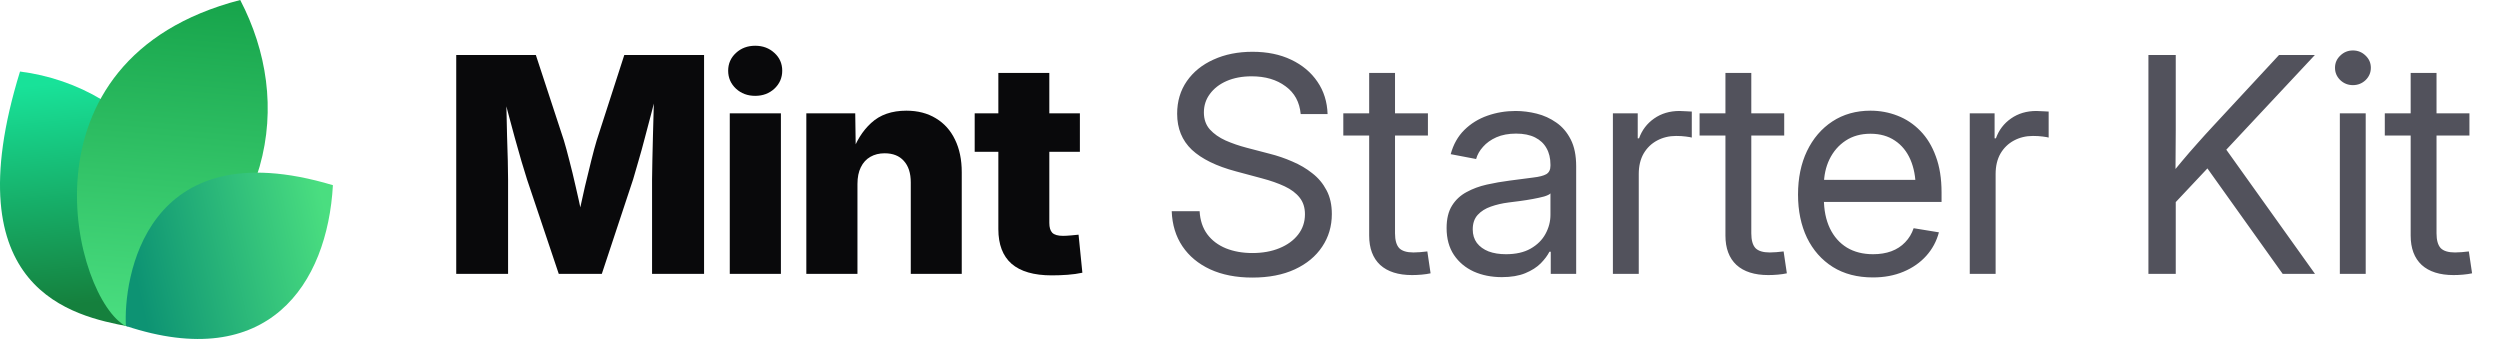
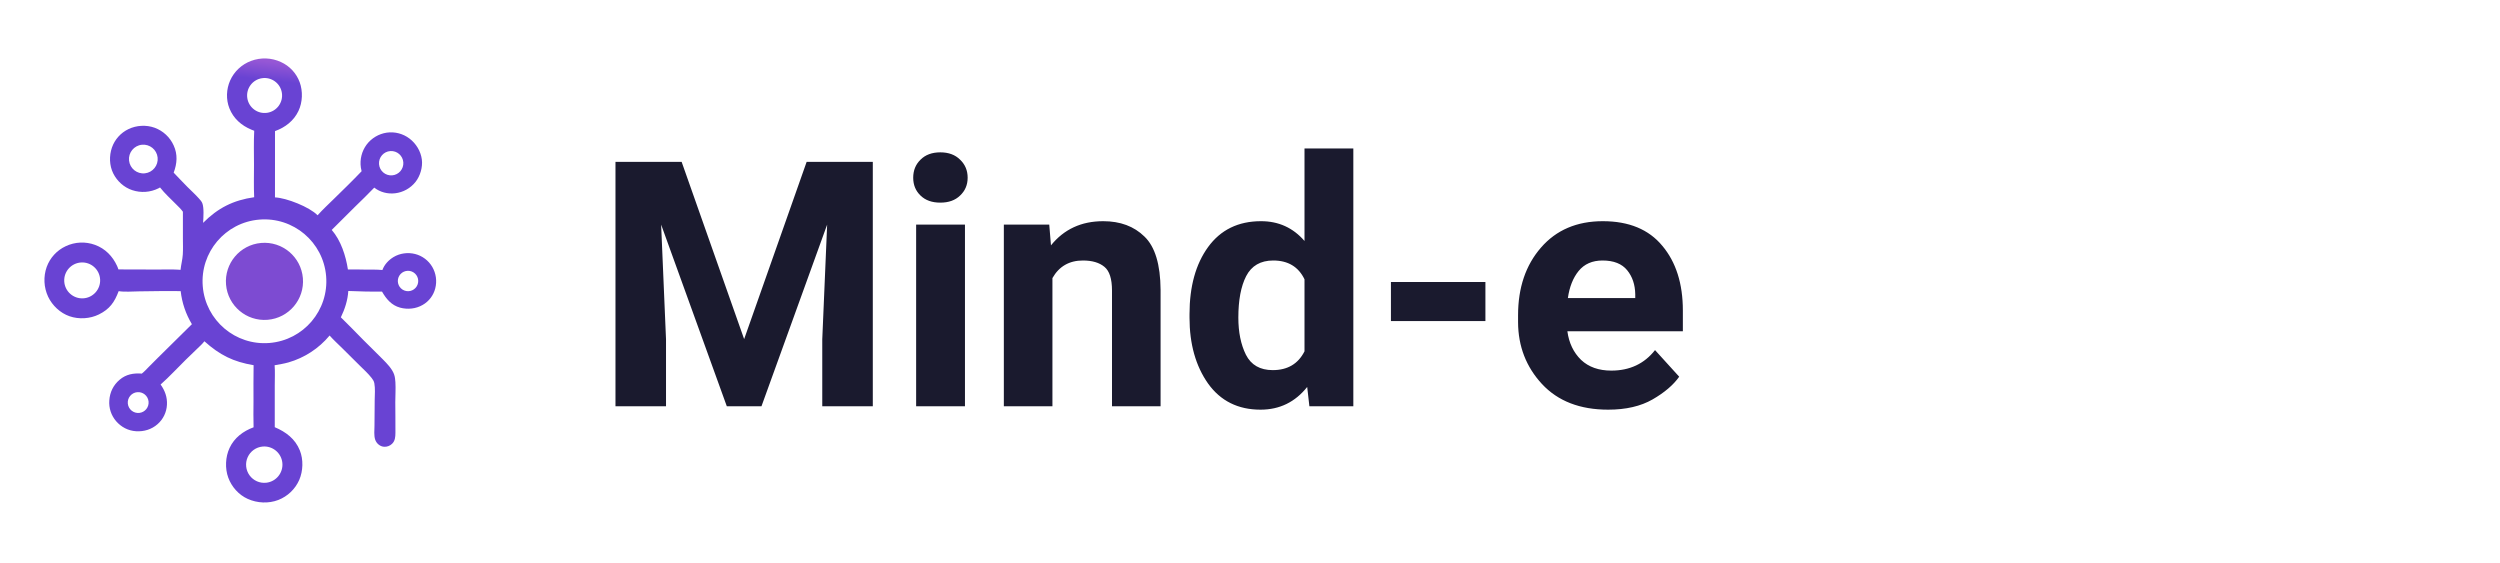
- <svg xmlns="http://www.w3.org/2000/svg" width="177" height="24" viewBox="0 0 177 24" fill="none">
-   <path d="M9.061 23.108C5.268 22.377 -3.391 20.627 1.417 5.064C9.634 6.099 16.973 14.064 9.061 23.108Z" fill="url(#paint0_linear_17557_2020)" />
-   <path d="M8.919 23.094C5.276 21.222 0.784 4.209 17.007 0C20.757 7.193 19.621 16.545 8.919 23.094Z" fill="url(#paint1_linear_17557_2020)" />
-   <path d="M8.914 23.079C8.735 19.882 10.159 9.085 23.57 13.111C23.181 20.123 18.984 26.418 8.914 23.079Z" fill="url(#paint2_linear_17557_2020)" />
-   <path d="M32.301 19.392V3.894H37.938L39.925 9.948C40.036 10.315 40.164 10.787 40.31 11.362C40.462 11.938 40.611 12.552 40.757 13.204C40.91 13.855 41.048 14.483 41.173 15.086C41.305 15.682 41.412 16.192 41.495 16.615H40.695C40.771 16.192 40.871 15.682 40.996 15.086C41.128 14.49 41.267 13.866 41.412 13.214C41.565 12.562 41.714 11.948 41.86 11.373C42.005 10.79 42.133 10.315 42.244 9.948L44.2 3.894H49.848V19.392H46.166V12.704C46.166 12.357 46.173 11.917 46.187 11.383C46.2 10.849 46.214 10.27 46.228 9.646C46.249 9.022 46.266 8.391 46.28 7.753C46.301 7.115 46.311 6.519 46.311 5.964H46.623C46.485 6.561 46.332 7.181 46.166 7.826C45.999 8.471 45.833 9.102 45.666 9.719C45.507 10.336 45.351 10.901 45.198 11.414C45.053 11.928 44.928 12.357 44.824 12.704L42.608 19.392H39.561L37.314 12.704C37.203 12.357 37.072 11.928 36.919 11.414C36.773 10.901 36.614 10.34 36.441 9.729C36.274 9.112 36.104 8.481 35.931 7.836C35.764 7.192 35.608 6.567 35.463 5.964H35.827C35.834 6.512 35.844 7.105 35.858 7.743C35.872 8.374 35.886 9.005 35.9 9.636C35.92 10.26 35.938 10.839 35.952 11.373C35.965 11.907 35.972 12.351 35.972 12.704V19.392H32.301ZM51.668 19.392V8.024H55.288V19.392H51.668ZM53.468 6.786C52.927 6.786 52.473 6.616 52.105 6.276C51.738 5.93 51.554 5.507 51.554 5.007C51.554 4.508 51.738 4.088 52.105 3.749C52.473 3.409 52.927 3.239 53.468 3.239C54.009 3.239 54.463 3.409 54.83 3.749C55.198 4.082 55.382 4.501 55.382 5.007C55.382 5.507 55.198 5.93 54.83 6.276C54.463 6.616 54.009 6.786 53.468 6.786ZM60.708 13.027V19.392H57.088V8.024H60.551L60.593 10.967H60.281C60.593 10.024 61.061 9.268 61.685 8.7C62.309 8.124 63.138 7.836 64.171 7.836C64.975 7.836 65.672 8.017 66.262 8.377C66.851 8.731 67.302 9.234 67.614 9.885C67.933 10.537 68.092 11.307 68.092 12.194V19.392H64.483V12.912C64.483 12.26 64.32 11.754 63.994 11.394C63.675 11.033 63.221 10.853 62.632 10.853C62.25 10.853 61.914 10.936 61.623 11.102C61.332 11.269 61.106 11.515 60.947 11.841C60.787 12.16 60.708 12.555 60.708 13.027ZM76.456 8.024V10.749H69.008V8.024H76.456ZM70.683 5.163H74.292V15.783C74.292 16.102 74.361 16.334 74.5 16.48C74.646 16.625 74.899 16.698 75.259 16.698C75.405 16.698 75.596 16.688 75.831 16.667C76.074 16.646 76.251 16.629 76.362 16.615L76.632 19.309C76.313 19.378 75.963 19.427 75.582 19.455C75.207 19.482 74.836 19.496 74.469 19.496C73.2 19.496 72.25 19.222 71.619 18.674C70.995 18.127 70.683 17.308 70.683 16.22V5.163Z" fill="#09090B" />
-   <path d="M88.667 19.652C87.523 19.652 86.528 19.458 85.682 19.07C84.843 18.681 84.188 18.137 83.716 17.437C83.245 16.736 82.992 15.908 82.957 14.951H84.933C84.968 15.596 85.148 16.14 85.474 16.584C85.8 17.021 86.24 17.354 86.795 17.582C87.35 17.804 87.974 17.915 88.667 17.915C89.388 17.915 90.026 17.801 90.581 17.572C91.143 17.343 91.583 17.024 91.902 16.615C92.228 16.199 92.391 15.717 92.391 15.169C92.391 14.698 92.266 14.306 92.017 13.994C91.767 13.675 91.413 13.408 90.956 13.193C90.498 12.978 89.954 12.787 89.323 12.621L87.502 12.132C86.123 11.765 85.082 11.255 84.382 10.603C83.689 9.944 83.342 9.095 83.342 8.055C83.342 7.174 83.571 6.404 84.028 5.746C84.486 5.087 85.117 4.577 85.921 4.217C86.726 3.849 87.645 3.666 88.678 3.666C89.718 3.666 90.63 3.853 91.413 4.227C92.204 4.602 92.824 5.122 93.275 5.787C93.726 6.446 93.965 7.209 93.993 8.076H92.089C92.013 7.23 91.656 6.574 91.018 6.11C90.387 5.638 89.586 5.403 88.615 5.403C87.95 5.403 87.36 5.513 86.847 5.735C86.341 5.957 85.946 6.262 85.661 6.651C85.377 7.032 85.235 7.469 85.235 7.961C85.235 8.447 85.377 8.849 85.661 9.168C85.946 9.48 86.317 9.74 86.774 9.948C87.232 10.149 87.724 10.319 88.251 10.457L89.884 10.884C90.439 11.023 90.977 11.206 91.496 11.435C92.023 11.657 92.495 11.934 92.911 12.267C93.334 12.593 93.67 12.995 93.92 13.474C94.17 13.945 94.294 14.504 94.294 15.149C94.294 16.015 94.066 16.788 93.608 17.468C93.157 18.148 92.512 18.681 91.673 19.07C90.834 19.458 89.832 19.652 88.667 19.652ZM101.097 8.024V9.594H95.106V8.024H101.097ZM96.937 5.163H98.767V16.521C98.767 17 98.865 17.347 99.059 17.562C99.26 17.77 99.6 17.874 100.078 17.874C100.21 17.874 100.366 17.867 100.546 17.853C100.733 17.832 100.903 17.815 101.056 17.801L101.285 19.351C101.097 19.392 100.886 19.423 100.65 19.444C100.414 19.465 100.189 19.475 99.974 19.475C98.996 19.475 98.244 19.236 97.717 18.758C97.197 18.272 96.937 17.579 96.937 16.677V5.163ZM106.33 19.621C105.595 19.621 104.932 19.489 104.343 19.226C103.754 18.955 103.285 18.564 102.939 18.05C102.592 17.53 102.419 16.896 102.419 16.147C102.419 15.495 102.547 14.965 102.804 14.556C103.06 14.146 103.403 13.828 103.833 13.599C104.263 13.363 104.742 13.186 105.269 13.068C105.796 12.95 106.333 12.857 106.881 12.787C107.574 12.69 108.132 12.617 108.555 12.569C108.978 12.52 109.287 12.441 109.481 12.33C109.675 12.212 109.772 12.014 109.772 11.737V11.654C109.772 11.203 109.679 10.815 109.492 10.489C109.311 10.163 109.041 9.91 108.68 9.729C108.32 9.549 107.872 9.459 107.338 9.459C106.805 9.459 106.34 9.546 105.945 9.719C105.556 9.892 105.241 10.118 104.998 10.395C104.755 10.665 104.593 10.953 104.509 11.258L102.71 10.915C102.897 10.222 103.22 9.65 103.677 9.199C104.135 8.748 104.679 8.412 105.31 8.19C105.941 7.968 106.607 7.857 107.307 7.857C107.8 7.857 108.295 7.92 108.795 8.044C109.301 8.169 109.765 8.381 110.188 8.679C110.611 8.97 110.951 9.369 111.208 9.875C111.464 10.374 111.593 11.005 111.593 11.768V19.392H109.793V17.822H109.7C109.568 18.085 109.363 18.359 109.086 18.643C108.809 18.921 108.444 19.153 107.994 19.34C107.543 19.527 106.988 19.621 106.33 19.621ZM106.621 17.998C107.321 17.998 107.904 17.867 108.368 17.603C108.84 17.333 109.19 16.986 109.419 16.563C109.654 16.133 109.772 15.682 109.772 15.211V13.692C109.703 13.769 109.554 13.841 109.325 13.911C109.096 13.973 108.829 14.032 108.524 14.088C108.226 14.143 107.921 14.192 107.609 14.233C107.304 14.275 107.033 14.309 106.798 14.337C106.354 14.393 105.938 14.49 105.549 14.628C105.168 14.76 104.86 14.954 104.624 15.211C104.388 15.467 104.27 15.811 104.27 16.241C104.27 16.615 104.367 16.934 104.561 17.198C104.762 17.461 105.04 17.662 105.393 17.801C105.747 17.933 106.156 17.998 106.621 17.998ZM114.193 19.392V8.024H115.951V9.792H116.045C116.253 9.209 116.61 8.741 117.116 8.388C117.622 8.034 118.219 7.857 118.905 7.857C119.058 7.857 119.217 7.864 119.384 7.878C119.55 7.885 119.682 7.892 119.779 7.899V9.74C119.716 9.719 119.578 9.695 119.363 9.667C119.155 9.639 118.922 9.625 118.666 9.625C118.174 9.625 117.726 9.733 117.324 9.948C116.922 10.163 116.603 10.471 116.367 10.874C116.138 11.276 116.024 11.758 116.024 12.319V19.392H114.193ZM126.322 8.024V9.594H120.33V8.024H126.322ZM122.161 5.163H123.992V16.521C123.992 17 124.089 17.347 124.283 17.562C124.484 17.77 124.824 17.874 125.302 17.874C125.434 17.874 125.59 17.867 125.77 17.853C125.958 17.832 126.127 17.815 126.28 17.801L126.509 19.351C126.322 19.392 126.11 19.423 125.874 19.444C125.639 19.465 125.413 19.475 125.198 19.475C124.221 19.475 123.468 19.236 122.941 18.758C122.421 18.272 122.161 17.579 122.161 16.677V5.163ZM132.604 19.642C131.502 19.642 130.555 19.396 129.765 18.903C128.974 18.404 128.364 17.714 127.934 16.834C127.511 15.946 127.3 14.927 127.3 13.775C127.3 12.611 127.511 11.584 127.934 10.697C128.364 9.802 128.964 9.102 129.734 8.596C130.51 8.089 131.408 7.836 132.428 7.836C133.1 7.836 133.738 7.954 134.341 8.19C134.952 8.426 135.489 8.783 135.954 9.261C136.425 9.74 136.793 10.343 137.056 11.071C137.327 11.792 137.462 12.645 137.462 13.63V14.296H128.433V12.735H136.463L135.631 13.297C135.631 12.541 135.506 11.876 135.257 11.3C135.007 10.725 134.643 10.277 134.165 9.958C133.686 9.632 133.107 9.469 132.428 9.469C131.748 9.469 131.162 9.632 130.67 9.958C130.177 10.284 129.796 10.725 129.526 11.279C129.262 11.827 129.13 12.441 129.13 13.12V14.046C129.13 14.864 129.273 15.572 129.557 16.168C129.841 16.757 130.243 17.211 130.763 17.53C131.283 17.842 131.901 17.998 132.615 17.998C133.093 17.998 133.523 17.929 133.905 17.79C134.293 17.645 134.619 17.433 134.882 17.156C135.153 16.879 135.354 16.546 135.486 16.157L137.275 16.449C137.108 17.08 136.81 17.634 136.38 18.113C135.95 18.591 135.413 18.966 134.768 19.236C134.123 19.507 133.402 19.642 132.604 19.642ZM139.459 19.392V8.024H141.217V9.792H141.311C141.519 9.209 141.876 8.741 142.382 8.388C142.888 8.034 143.485 7.857 144.171 7.857C144.324 7.857 144.483 7.864 144.649 7.878C144.816 7.885 144.948 7.892 145.045 7.899V9.74C144.982 9.719 144.844 9.695 144.629 9.667C144.421 9.639 144.188 9.625 143.932 9.625C143.439 9.625 142.992 9.733 142.59 9.948C142.188 10.163 141.869 10.471 141.633 10.874C141.404 11.276 141.29 11.758 141.29 12.319V19.392H139.459ZM153.429 14.961V12.715C153.783 12.257 154.136 11.82 154.49 11.404C154.844 10.981 155.204 10.565 155.572 10.156C155.939 9.74 156.314 9.327 156.695 8.918L161.355 3.894H163.893L157.277 10.967H157.184L153.429 14.961ZM152.108 19.392V3.894H154.043V9.241L154.022 12.559L154.043 13.505V19.392H152.108ZM161.615 19.392L155.967 11.477L157.173 9.969L163.903 19.392H161.615ZM165.661 19.392V8.024H167.492V19.392H165.661ZM166.587 6.027C166.24 6.027 165.942 5.909 165.692 5.673C165.443 5.43 165.318 5.139 165.318 4.799C165.318 4.459 165.443 4.172 165.692 3.936C165.942 3.693 166.24 3.572 166.587 3.572C166.934 3.572 167.232 3.693 167.482 3.936C167.731 4.172 167.856 4.459 167.856 4.799C167.856 5.139 167.731 5.43 167.482 5.673C167.232 5.909 166.934 6.027 166.587 6.027ZM174.836 8.024V9.594H168.844V8.024H174.836ZM170.675 5.163H172.506V16.521C172.506 17 172.603 17.347 172.797 17.562C172.998 17.77 173.338 17.874 173.816 17.874C173.948 17.874 174.104 17.867 174.284 17.853C174.472 17.832 174.641 17.815 174.794 17.801L175.023 19.351C174.836 19.392 174.624 19.423 174.388 19.444C174.153 19.465 173.927 19.475 173.712 19.475C172.735 19.475 171.982 19.236 171.455 18.758C170.935 18.272 170.675 17.579 170.675 16.677V5.163Z" fill="#52525C" />
+ <svg xmlns="http://www.w3.org/2000/svg" width="160" height="36" viewBox="0 0 160 36" fill="none">
  <defs>
-     <linearGradient id="paint0_linear_17557_2020" x1="3.776" y1="5.916" x2="5.232" y2="21.559" gradientUnits="userSpaceOnUse">
-       <stop stop-color="#18E299" />
-       <stop offset="1" stop-color="#15803D" />
-     </linearGradient>
-     <linearGradient id="paint1_linear_17557_2020" x1="12.171" y1="-0.718" x2="10.19" y2="22.983" gradientUnits="userSpaceOnUse">
-       <stop stop-color="#16A34A" />
-       <stop offset="1" stop-color="#4ADE80" />
-     </linearGradient>
-     <linearGradient id="paint2_linear_17557_2020" x1="23.133" y1="15.353" x2="9.338" y2="18.52" gradientUnits="userSpaceOnUse">
-       <stop stop-color="#4ADE80" />
-       <stop offset="1" stop-color="#0D9373" />
+     <linearGradient id="lg1" gradientUnits="userSpaceOnUse" x1="16" y1="33" x2="19.5" y2="2">
+       <stop offset="0" stop-color="#6943D3" />
+       <stop offset="1" stop-color="#9657D5" />
    </linearGradient>
  </defs>
+   <g transform="translate(0,2) scale(0.0385)">
+     <path fill="url(#lg1)" d="M422.593 165.416C420.991 164.822 419.398 164.2 417.817 163.552C401.252 156.64 388.081 145.052 381.365 128.176C375.519 113.485 376.148 96.467 382.504 82.047C389.241 66.841 401.85 55.013 417.454 49.259C433.513 43.265 451.3 43.928 466.868 51.101C481.387 57.636 492.665 69.74 498.16 84.684C503.652 99.769 503.042 117.974 496.149 132.506C488.34 148.972 474.068 159.926 457.164 165.989L457.106 276.185C476.101 276.969 514.56 292.146 527.926 305.928C536.54 296.343 545.993 287.544 555.205 278.542C570.649 263.451 586.222 248.33 601.116 232.693C600.555 230.677 600.173 228.621 599.859 226.553C597.923 213.157 601.32 199.536 609.319 188.618C617.466 177.749 629.572 170.534 643.007 168.539C656.374 166.672 669.933 170.204 680.69 178.355C691.651 186.68 699.451 199.41 701.248 213.14C702.917 225.901 698.602 240.506 690.671 250.567C682.293 261.018 670.147 267.762 656.847 269.345C644.514 270.787 631.936 267.647 622.149 259.95C611.813 270.854 600.86 281.223 590.141 291.75L551.439 330.263C566.711 347.868 574.87 373.261 578.344 395.993C588.018 395.739 597.705 396.122 607.379 396.212C616.891 396.301 626.179 395.962 635.68 396.911C638.952 387.849 645.947 380.378 654.107 375.43C664.754 368.975 678.022 367.241 690.062 370.28C702.042 373.338 712.305 381.055 718.57 391.714C724.896 402.525 726.671 415.405 723.505 427.524C720.56 439.104 713.036 448.992 702.659 454.917C691.467 461.442 677.589 462.865 665.133 459.466C650.811 455.558 642.139 445.152 635.027 432.756C616.396 433.03 597.583 432.531 578.965 431.755C578.146 446.809 573.189 462.074 566.62 475.541C579.324 487.808 591.532 500.667 603.972 513.205C614.684 524 625.689 534.52 636.35 545.357C643.213 552.334 651.696 560.915 655.046 570.21C656.542 574.361 657.04 579.009 657.299 583.385C657.944 594.275 657.136 605.461 657.11 616.388C657.069 633.444 657.548 650.533 657.333 667.579C657.248 674.384 656.869 680.96 651.591 685.933C648.12 689.229 643.454 690.966 638.673 690.743C631.793 690.398 625.813 685.293 623.677 678.865C621.386 671.971 622.445 662.995 622.522 655.794L622.872 613.179C622.969 604.122 623.95 594.045 622.27 585.133C621.622 581.69 619.938 579.117 617.823 576.408C612 568.947 604.726 562.375 598.001 555.733L568.643 526.588C561.718 519.785 554.338 513.087 547.924 505.806C530.092 527.26 506.212 542.845 479.395 550.53C471.89 552.65 464.168 553.874 456.496 555.214C457.403 565.543 456.719 577.955 456.743 588.478L456.739 658.192C475.335 666.085 490.731 677.586 498.457 696.861C504.51 711.961 503.881 731.025 497.419 745.896C490.692 761.127 478.216 773.08 462.711 779.148C446.436 785.428 427.633 784.511 411.774 777.363C396.847 770.635 385.168 757.505 379.507 742.206C373.781 726.735 374.661 707.634 381.618 692.696C389.525 675.718 404.298 664.713 421.529 658.361C421.029 643.994 421.372 629.672 421.399 615.304C421.274 595.242 421.328 575.18 421.562 555.12C387.662 549.425 365.405 538.294 339.788 515.357C336.427 519.763 332.038 523.64 328.066 527.493L308.96 545.945C294.965 559.623 281.648 574.297 266.987 587.243C274.213 597.437 278.231 608.337 277.525 620.93C276.904 633.336 271.277 644.96 261.931 653.143C252.077 661.901 239.232 665.754 226.142 664.908C213.096 664.065 201.603 658.062 193.053 648.232C184.791 638.648 180.708 626.158 181.713 613.545C182.696 599.844 188.422 588.205 198.867 579.318C209.61 570.177 221.983 568.033 235.745 569.107C239.766 565.996 243.29 562.049 246.862 558.438L262.645 542.608L319.007 486.975C308.897 470.214 302.532 451.464 300.349 432.013C277.296 431.59 254.126 432.137 231.068 432.39C220.831 432.502 207.188 433.679 197.268 432.044C190.351 450.315 182.466 461.823 164.39 470.754C149.619 478.052 131.085 479.164 115.512 473.727C100.076 468.339 87.018 456.019 80.011 441.34C72.75 425.783 71.893 407.996 77.624 391.813C83.189 376.556 94.594 364.139 109.324 357.3C124.629 350.07 142.197 349.296 158.078 355.151C174.965 361.379 187.151 373.934 194.603 390.091C195.368 391.99 196.314 393.941 196.85 395.913L261.826 396.11C273.114 396.135 284.692 395.63 295.942 396.321C297.339 396.375 298.735 396.521 300.128 396.638C300.966 388.102 303.32 379.758 303.879 371.194C304.453 362.397 304.066 353.428 304.049 344.608L304.048 300.025C300.885 295.479 296.554 291.537 292.663 287.605C283.635 278.481 273.984 269.757 266.022 259.66C265.183 260.175 264.323 260.656 263.446 261.104C249.883 267.876 234.182 268.969 219.812 264.141C206.115 259.615 194.654 249.19 188.25 236.324C181.709 223.179 181.306 207.087 186.085 193.306C190.796 179.869 200.657 168.856 213.495 162.698C226.78 156.286 243.073 155.356 256.953 160.357C271.067 165.5 282.511 176.117 288.695 189.807C295.599 204.831 294.391 219.963 288.715 235.064C296.286 242.913 303.702 250.932 311.408 258.647C317.84 265.087 324.73 271.29 330.778 278.089C332.731 280.283 335.122 282.902 336.238 285.648C339.361 293.336 338.148 309.952 337.611 318.518C362.193 293.789 387.904 280.804 422.51 275.897C421.678 258.01 422.239 240.054 422.222 222.158C422.203 203.27 421.609 184.281 422.593 165.416ZM448.024 518.179C504.673 513.526 546.818 463.819 542.142 407.172C537.467 350.524 487.743 308.4 431.097 313.099C374.484 317.795 332.389 367.484 337.062 424.099C341.735 480.714 391.407 522.829 448.024 518.179ZM442.756 750.501C459.196 748.606 471.055 733.842 469.361 717.38C467.667 700.917 453.049 688.878 436.568 690.371C425.725 691.353 416.248 698.09 411.758 708.008C407.268 717.926 408.458 729.492 414.874 738.287C421.29 747.083 431.941 751.748 442.756 750.501ZM674.669 398.605C665.519 400.601 659.719 409.636 661.715 418.786C663.711 427.936 672.747 433.736 681.897 431.74C691.047 429.745 696.846 420.709 694.851 411.559C692.855 402.409 683.819 396.609 674.669 398.605ZM435.539 78.055C419.664 80.433 408.721 95.228 411.094 111.103C413.467 126.979 428.258 137.928 444.135 135.56C460.019 133.191 470.973 118.391 468.599 102.508C466.225 86.625 451.422 75.675 435.539 78.055ZM228.012 599.988C218.456 600.935 211.492 609.474 212.488 619.026C213.484 628.578 222.059 635.497 231.606 634.453C241.083 633.415 247.942 624.916 246.954 615.433C245.965 605.95 237.5 599.048 228.012 599.988ZM235.882 188.67C222.702 189.996 213.118 201.794 214.522 214.966C215.925 228.139 227.78 237.652 240.944 236.171C253.998 234.702 263.416 222.967 262.024 209.904C260.632 196.842 248.952 187.355 235.882 188.67ZM648.978 199.172C637.756 199.886 629.267 209.609 630.073 220.825C630.88 232.04 640.672 240.448 651.881 239.55C662.959 238.661 671.249 229.007 670.452 217.921C669.655 206.836 660.069 198.466 648.978 199.172ZM134.808 384.372C118.403 385.367 105.886 399.43 106.8 415.839C107.713 432.249 121.715 444.835 138.128 444.003C154.657 443.164 167.351 429.043 166.431 412.519C165.511 395.995 151.327 383.371 134.808 384.372Z" />
+     <path fill="#7D4BD2" d="M433.987 351.931C469.344 348.808 500.508 375.012 503.499 410.381C506.49 445.749 480.17 476.815 444.791 479.674C409.597 482.518 378.731 456.366 375.756 421.184C372.78 386.002 398.816 355.038 433.987 351.931Z" />
+   </g>
+   <text x="38" y="26" font-family="system-ui, -apple-system, 'Segoe UI', Roboto, Helvetica, Arial, sans-serif" font-size="22" font-weight="700" fill="#1a1a2e">Mind-e</text>
</svg>
